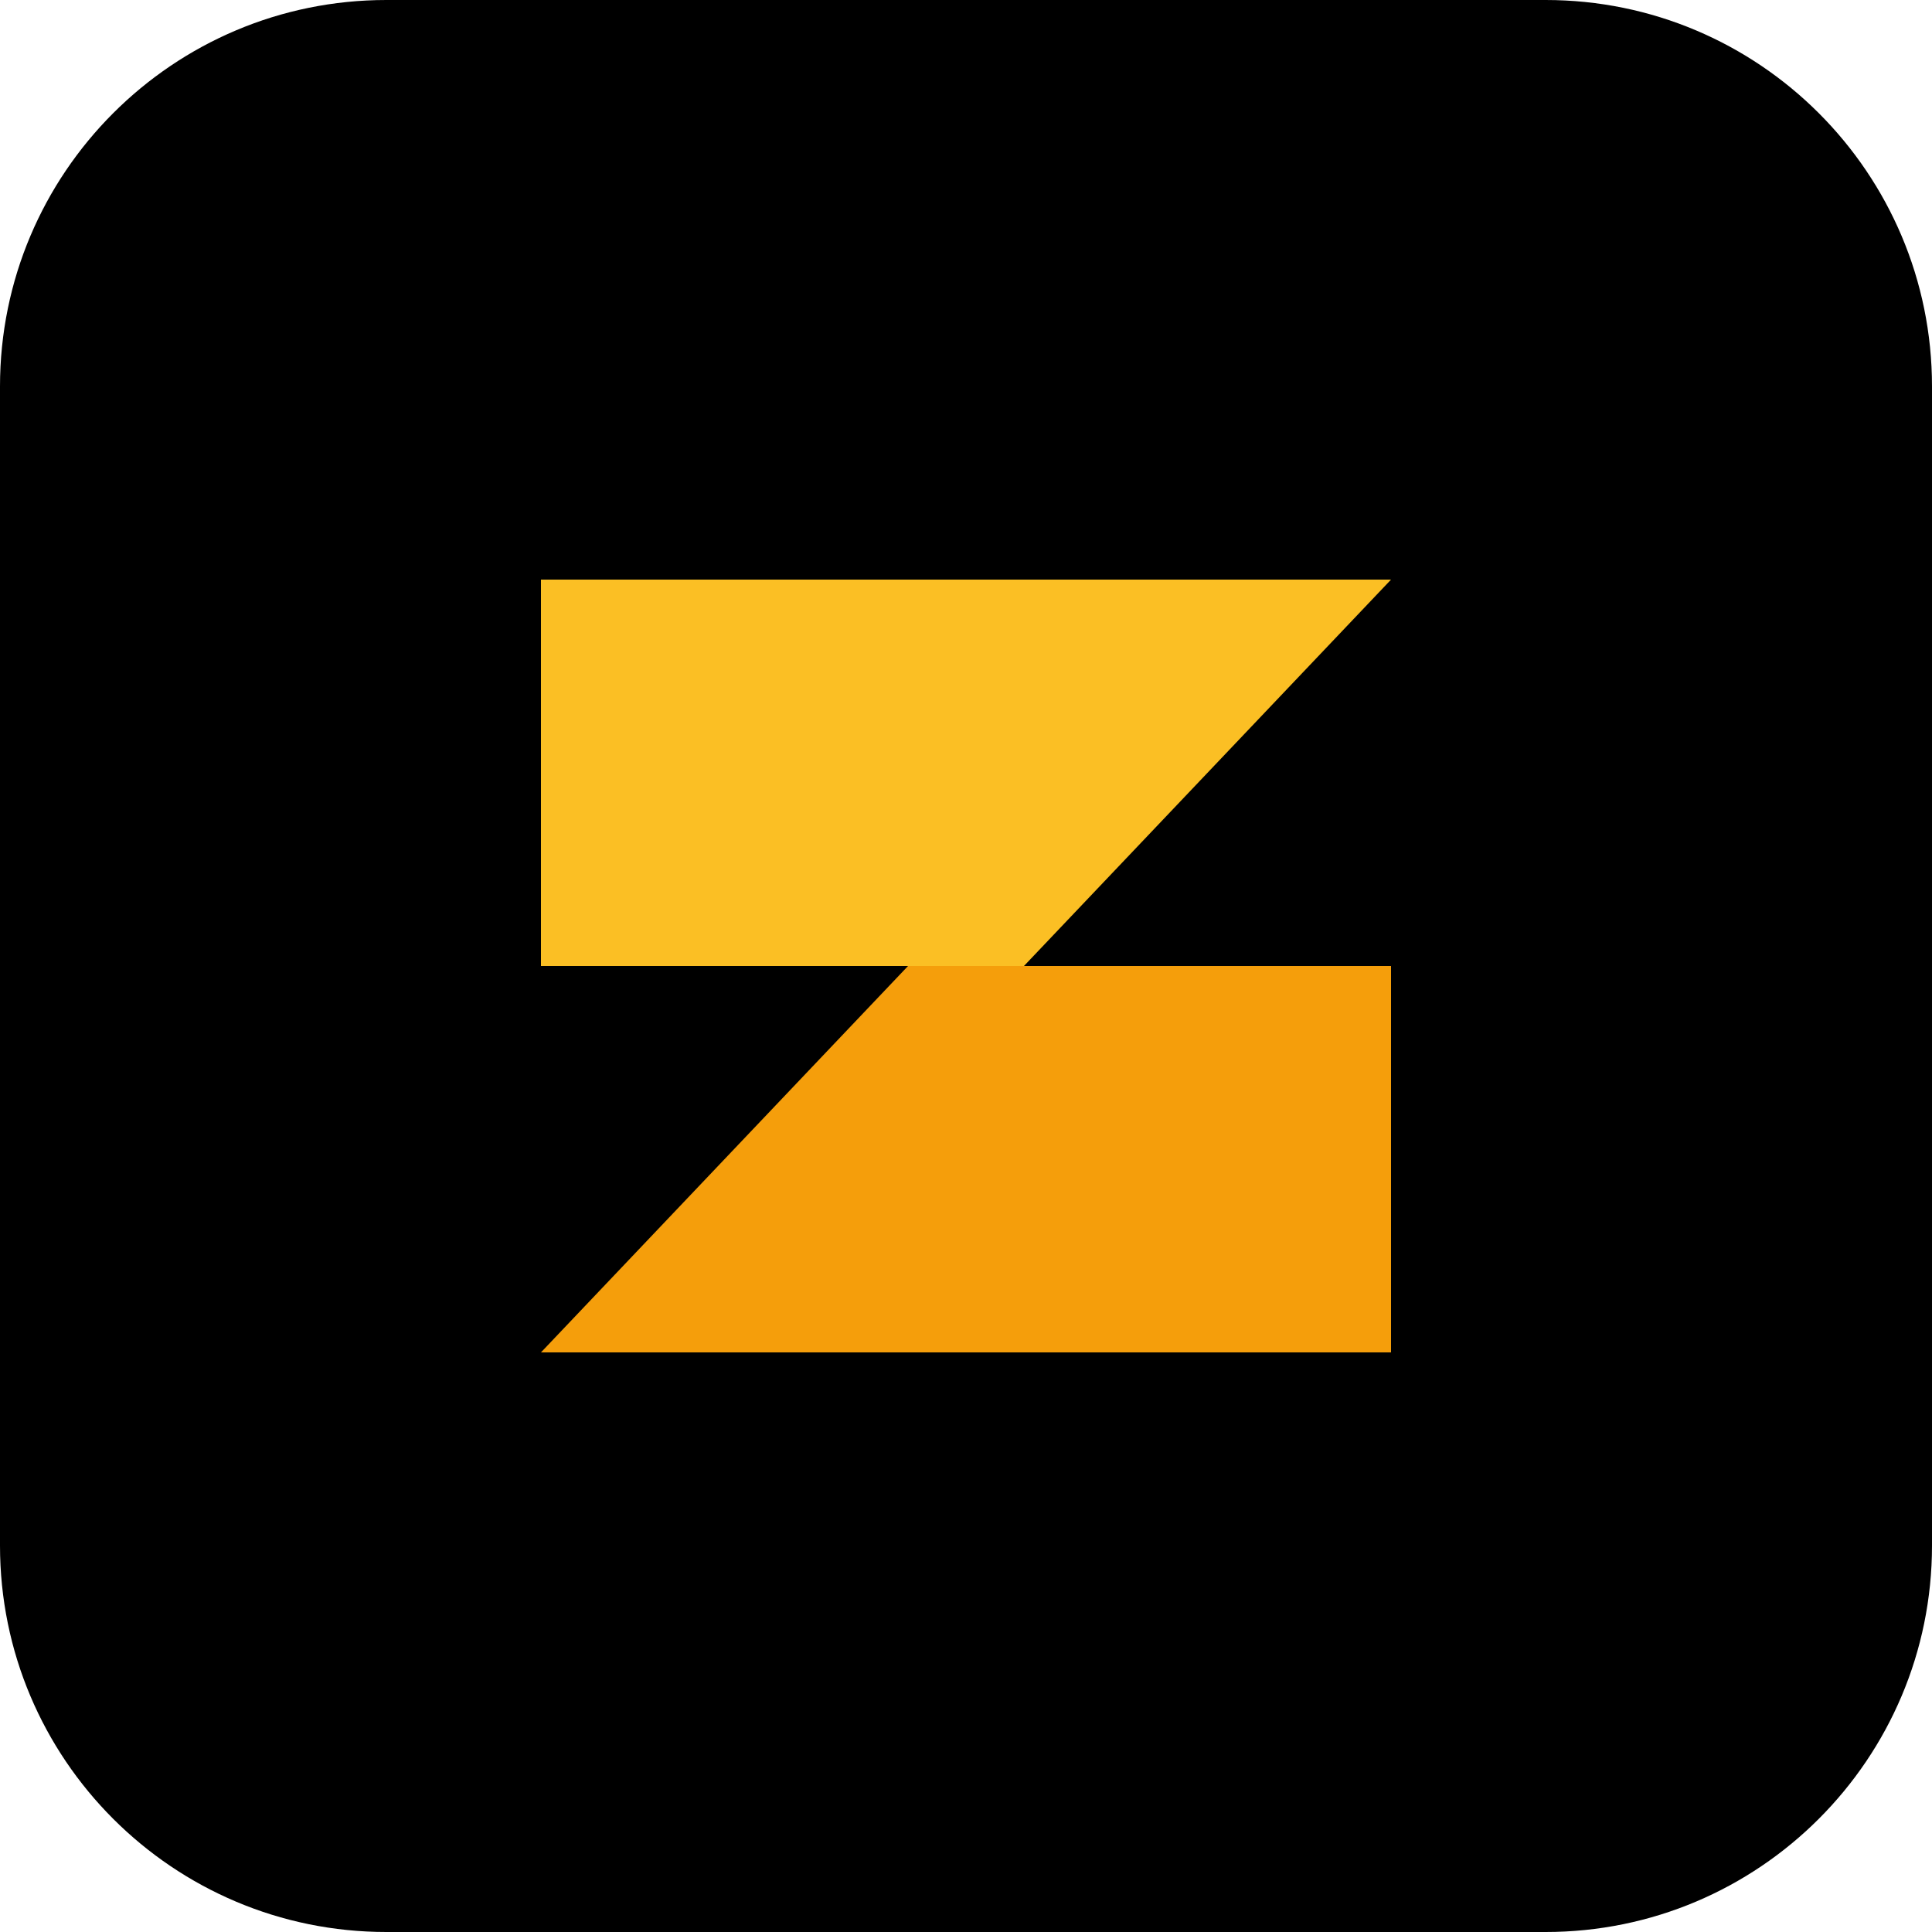
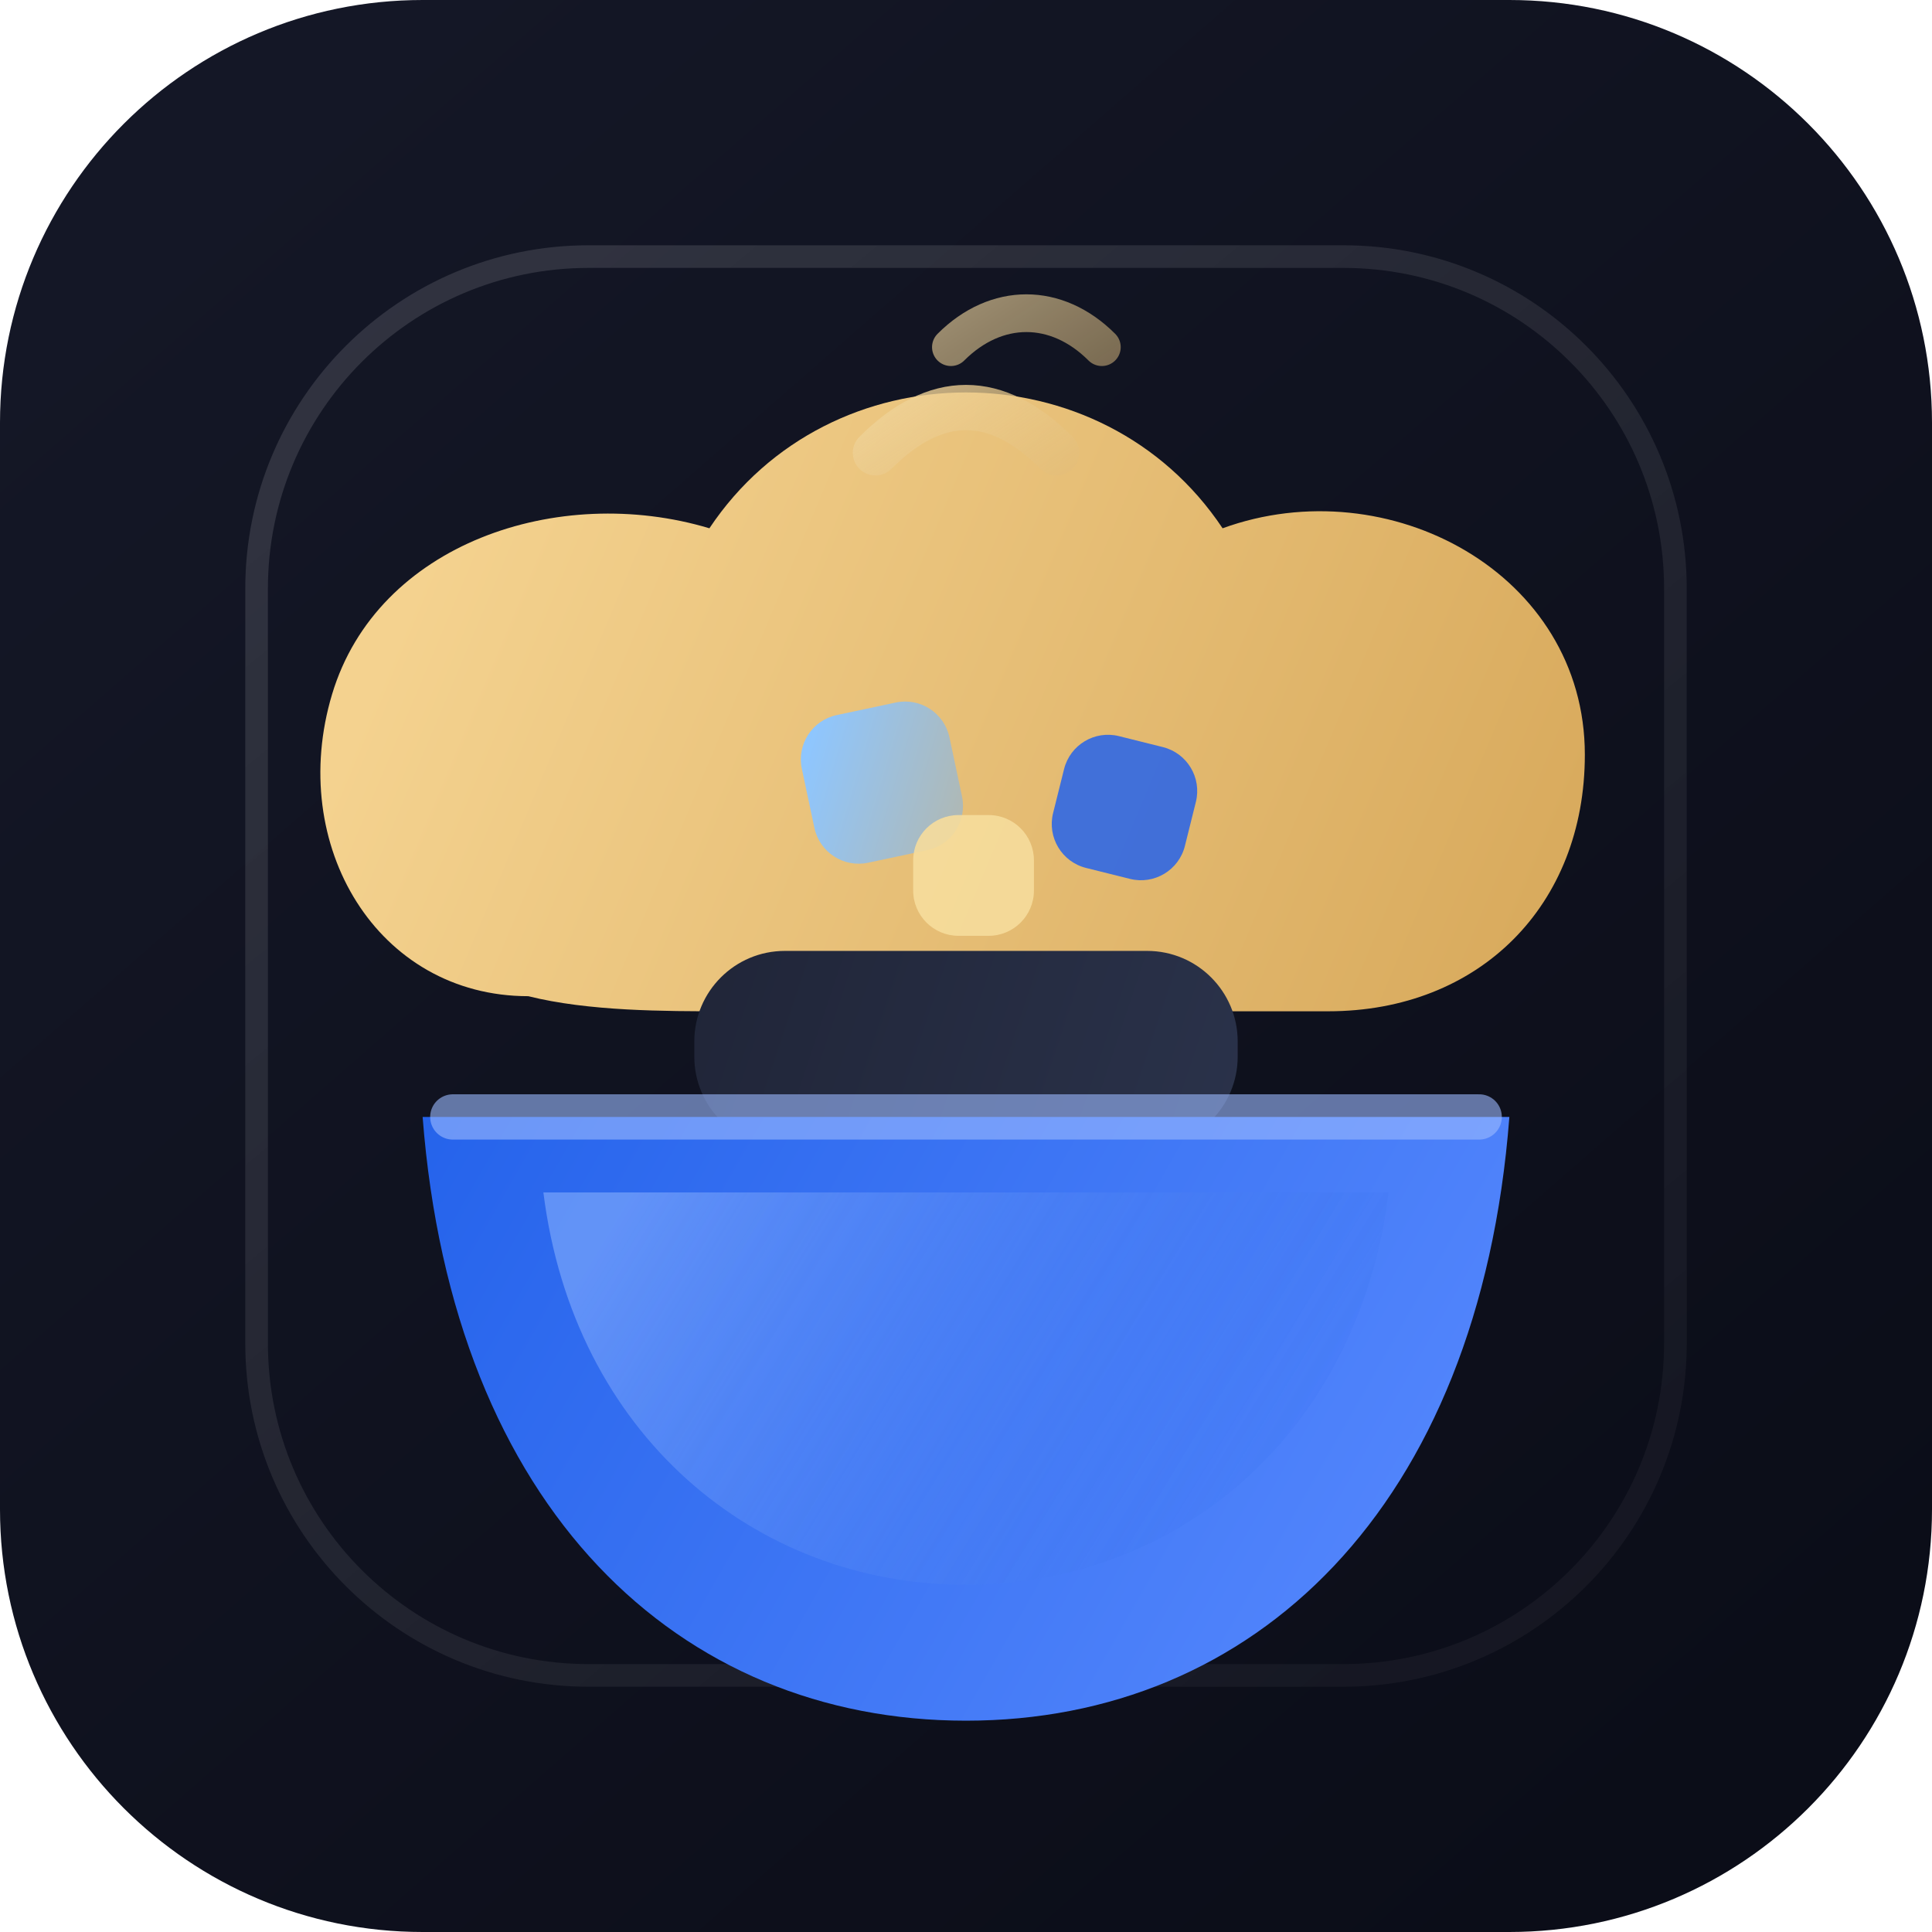
- <svg xmlns="http://www.w3.org/2000/svg" viewBox="0 0 100 100">
-   <rect x="0" y="0" width="100" height="100" rx="20" ry="20" fill="#000000" />
-   <path d="M28 30 H 72 L 53 50 H 28 Z" fill="#FBBF24" />
-   <path d="M72 70 H 28 L 47 50 H 72 Z" fill="#F59E0B" />
+ <svg xmlns="http://www.w3.org/2000/svg" viewBox="0 0 256 256" fill="none">
+   <defs>
+     <linearGradient id="bg" x1="32" y1="18" x2="224" y2="238" gradientUnits="userSpaceOnUse">
+       <stop offset="0" stop-color="#141726" />
+       <stop offset="1" stop-color="#0b0d18" />
+     </linearGradient>
+     <linearGradient id="bg-glow" x1="64" y1="48" x2="196" y2="208" gradientUnits="userSpaceOnUse">
+       <stop offset="0" stop-color="#ffffff" stop-opacity="0.12" />
+       <stop offset="1" stop-color="#ffffff" stop-opacity="0.04" />
+     </linearGradient>
+     <linearGradient id="hat" x1="58" y1="70" x2="210" y2="134" gradientUnits="userSpaceOnUse">
+       <stop offset="0" stop-color="#f4d28f" />
+       <stop offset="1" stop-color="#d7a85a" />
+     </linearGradient>
+     <linearGradient id="hat-base" x1="92" y1="126" x2="164" y2="150" gradientUnits="userSpaceOnUse">
+       <stop offset="0" stop-color="#202538" />
+       <stop offset="1" stop-color="#2a324a" />
+     </linearGradient>
+     <linearGradient id="bowl" x1="56" y1="148" x2="200" y2="230" gradientUnits="userSpaceOnUse">
+       <stop offset="0" stop-color="#2563eb" />
+       <stop offset="1" stop-color="#5a8bff" />
+     </linearGradient>
+     <linearGradient id="bowl-light" x1="84" y1="158" x2="172" y2="212" gradientUnits="userSpaceOnUse">
+       <stop offset="0" stop-color="#8bb2ff" stop-opacity="0.7" />
+       <stop offset="1" stop-color="#2563eb" stop-opacity="0.1" />
+     </linearGradient>
+     <linearGradient id="spark" x1="108" y1="96" x2="152" y2="120" gradientUnits="userSpaceOnUse">
+       <stop offset="0" stop-color="#8ec6ff" />
+       <stop offset="1" stop-color="#d7a85a" />
+     </linearGradient>
+     <linearGradient id="steam" x1="120" y1="42" x2="148" y2="84" gradientUnits="userSpaceOnUse">
+       <stop offset="0" stop-color="#f4dba4" stop-opacity="0.9" />
+       <stop offset="1" stop-color="#d7a85a" stop-opacity="0.4" />
+     </linearGradient>
+   </defs>
+   <rect width="256" height="256" rx="56" fill="url(#bg)" />
+   <rect x="34" y="34" width="188" height="188" rx="44" stroke="url(#bg-glow)" stroke-width="3" fill="none" />
+   <path d="M70 132C50 132 38 112 44 92C50 72 74 64 94 70C110 46 146 46 162 70C184 62 210 76 210 100C210 120 196 134 176 134H96C88 134 78 134 70 132Z" fill="url(#hat)" />
+   <rect x="92" y="126" width="72" height="26" rx="12" fill="url(#hat-base)" />
+   <path d="M56 148H200C196 200 166 228 128 228C90 228 60 200 56 148Z" fill="url(#bowl)" />
+   <path d="M72 158H184C180 190 156 210 128 210C100 210 76 190 72 158Z" fill="url(#bowl-light)" opacity="0.8" />
+   <path d="M60 148H196" stroke="#9cb9ff" stroke-width="6" stroke-linecap="round" stroke-opacity="0.6" />
+   <rect x="105" y="96" width="20" height="20" rx="6" transform="rotate(-12 105 96)" fill="url(#spark)" />
+   <rect x="140" y="98" width="18" height="18" rx="6" transform="rotate(14 149 107)" fill="#2563eb" fill-opacity="0.85" />
+   <rect x="121" y="108" width="16" height="16" rx="6" fill="#f6dd9d" fill-opacity="0.9" />
+   <path d="M116 60C124 52 132 52 140 60" stroke="url(#steam)" stroke-width="6" stroke-linecap="round" fill="none" />
+   <path d="M126 46C132 40 140 40 146 46" stroke="url(#steam)" stroke-width="5" stroke-linecap="round" stroke-opacity="0.7" fill="none" />
</svg>
